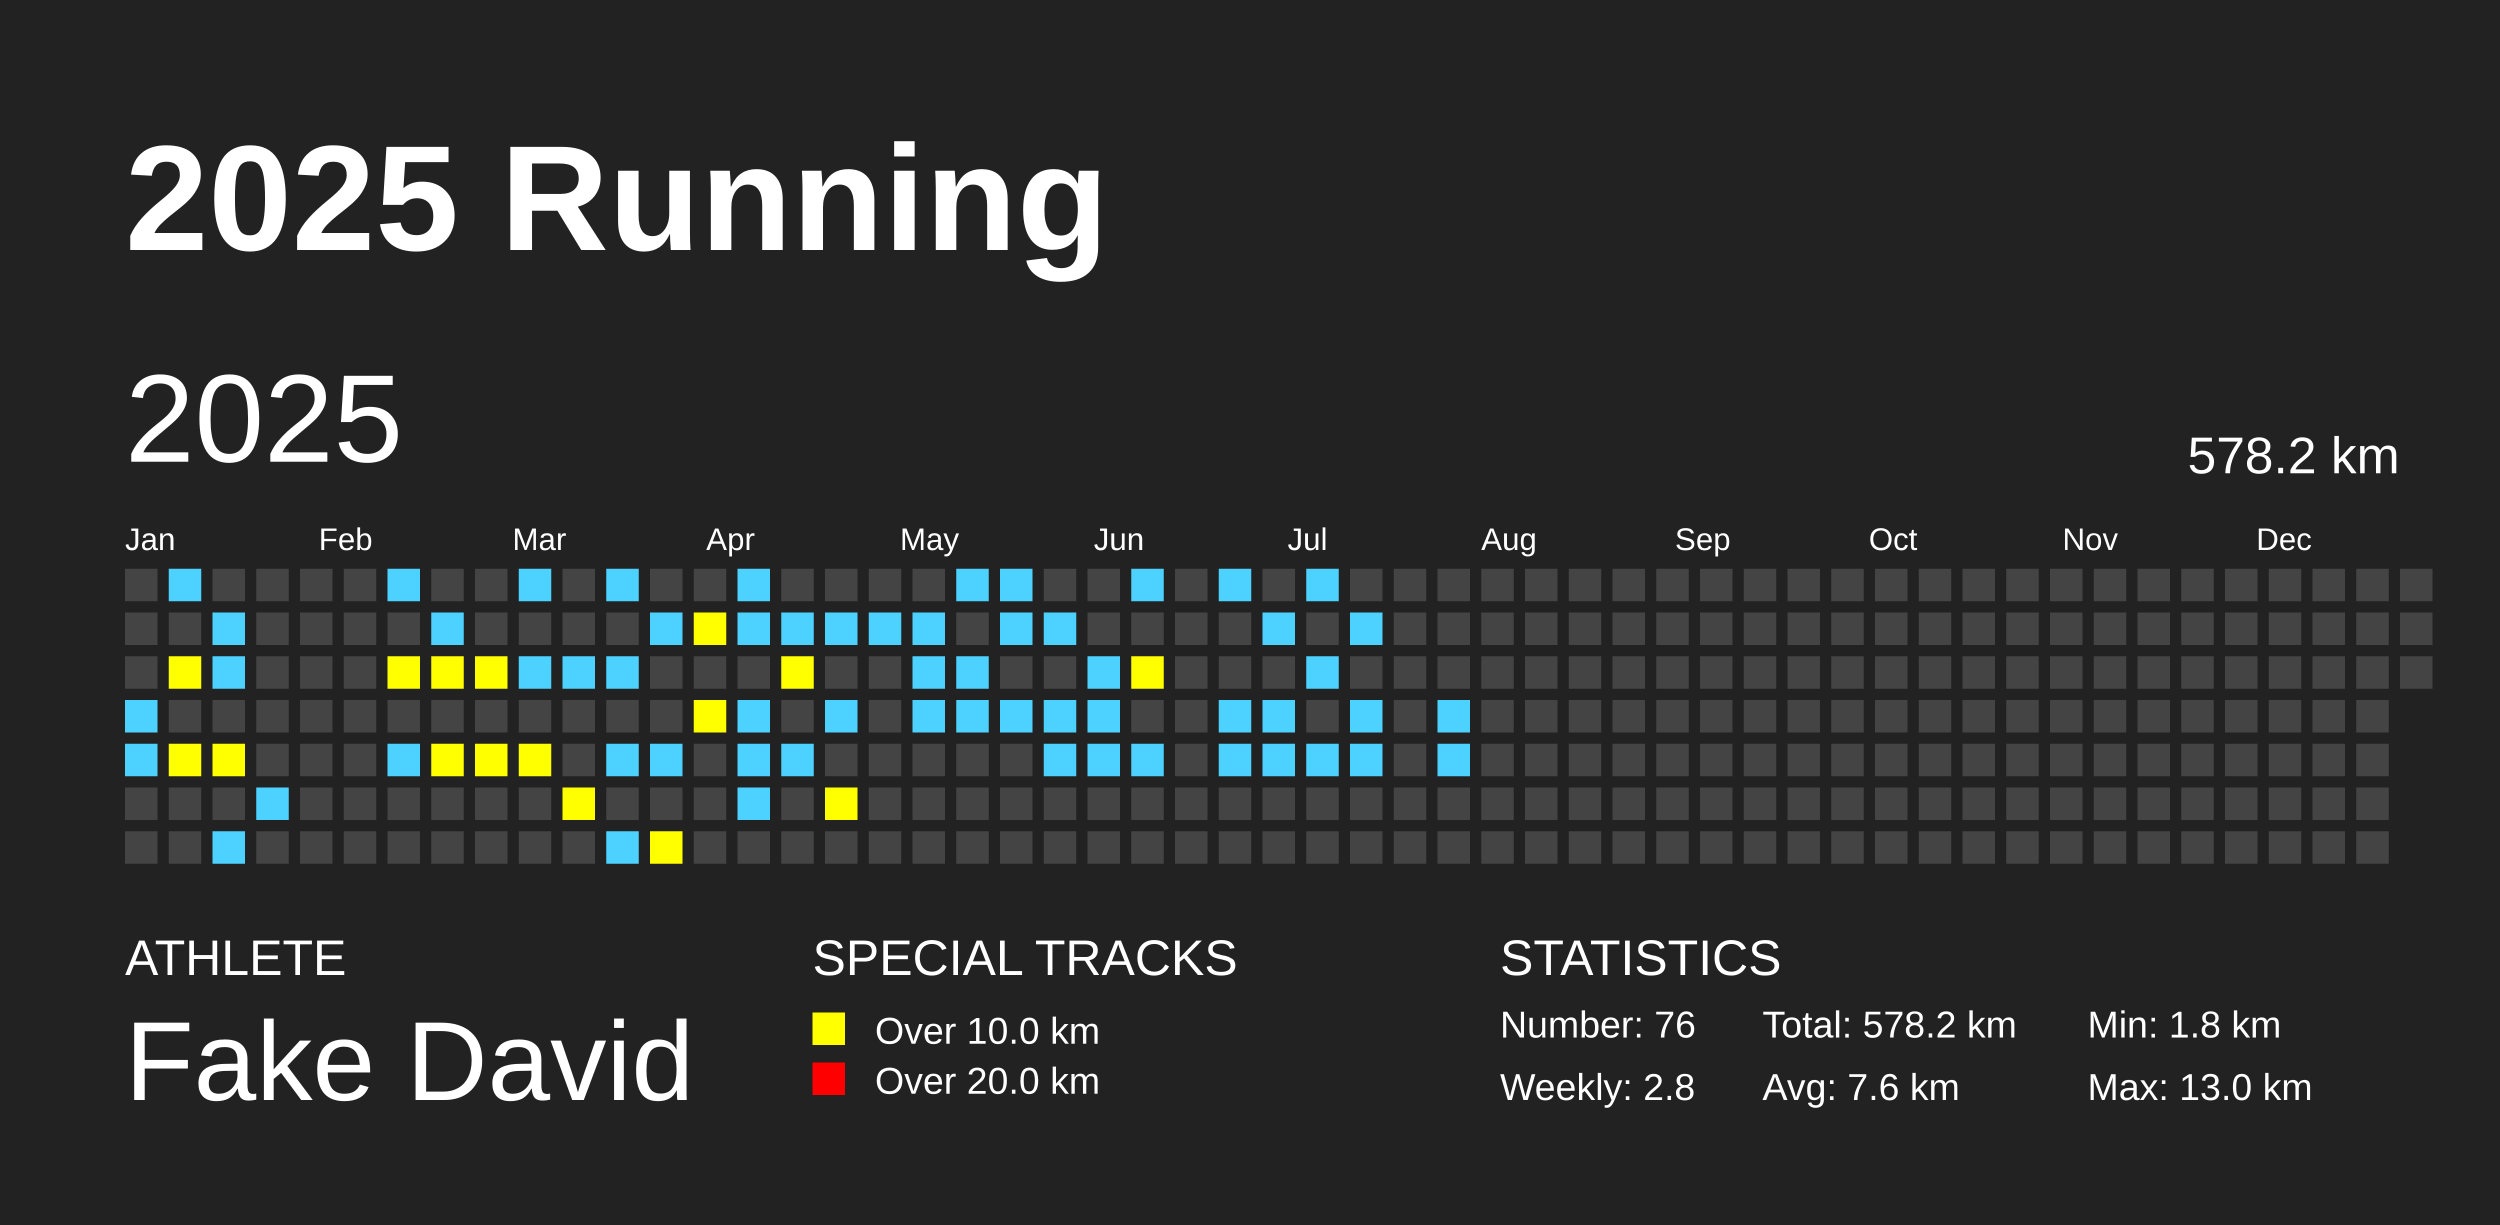
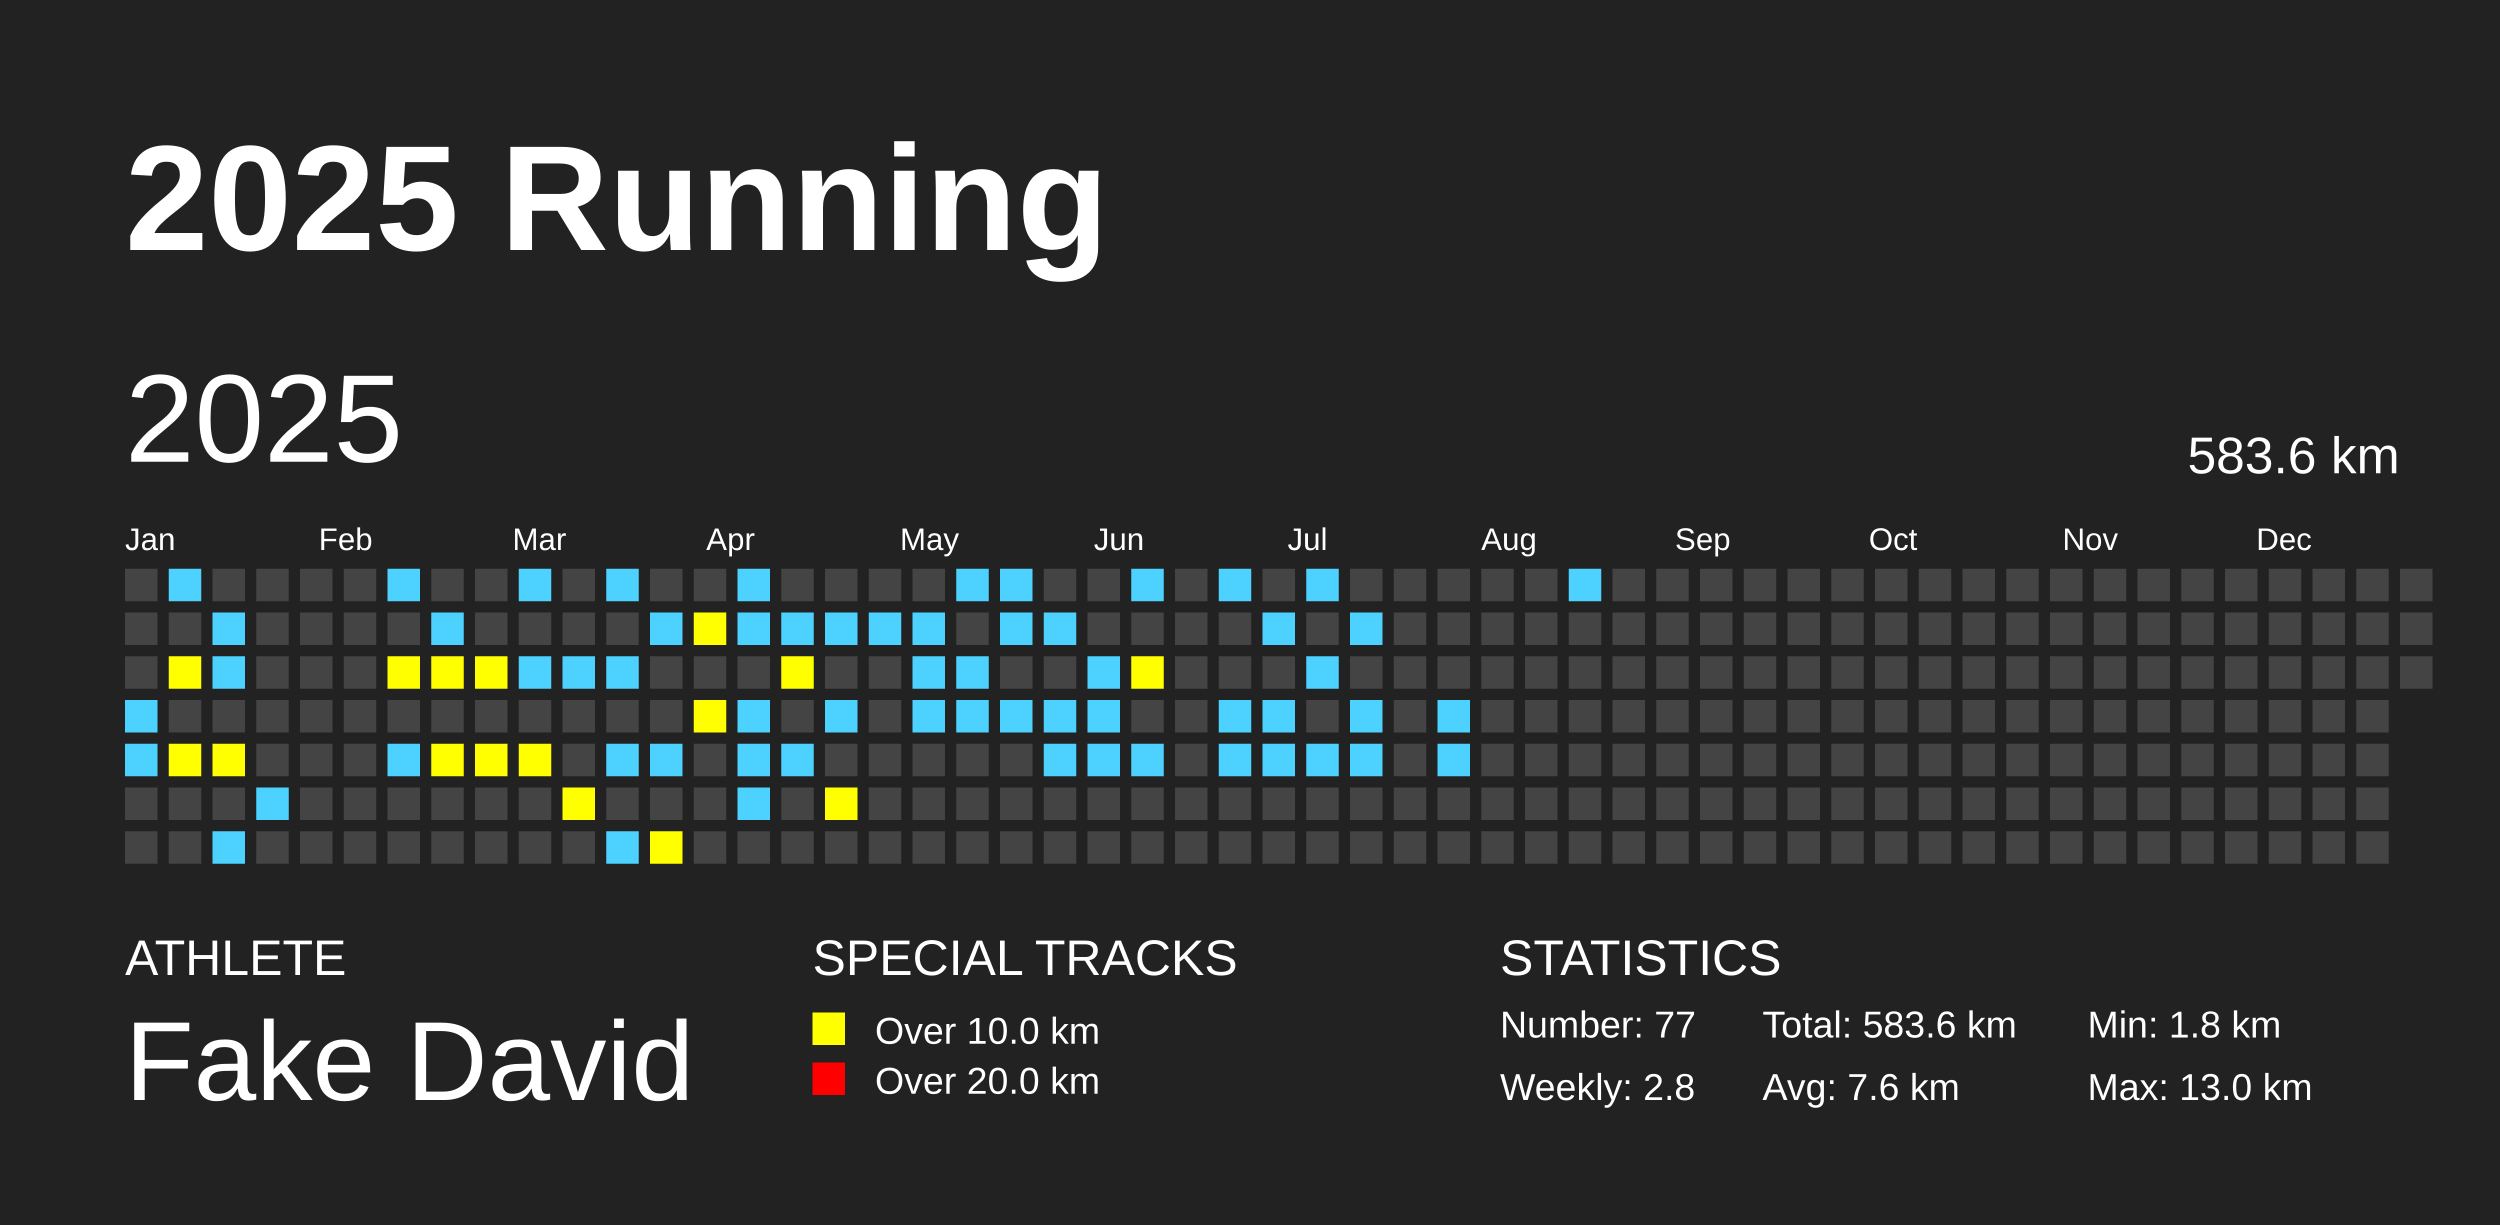
<svg xmlns="http://www.w3.org/2000/svg" baseProfile="full" height="98mm" version="1.1" viewBox="0,0,200,98" width="200mm">
  <defs />
  <rect fill="#222222" height="98" width="200" x="0" y="0" />
  <text fill="#FFFFFF" style="font-size:12px; font-family:Arial; font-weight:bold;" x="10" y="20">2025 Running</text>
  <text fill="#FFFFFF" style="font-size:4px; font-family:Arial" x="10" y="78">ATHLETE</text>
  <text fill="#FFFFFF" style="font-size:9px; font-family:Arial" x="10" y="88">Fake David</text>
  <text fill="#FFFFFF" style="font-size:4px; font-family:Arial" x="65" y="78">SPECIAL TRACKS</text>
  <rect fill="yellow" height="2.6" width="2.6" x="65" y="81" />
  <text fill="#FFFFFF" style="font-size:3px; font-family:Arial" x="70" y="83.5">Over 10.0 km</text>
  <rect fill="red" height="2.6" width="2.6" x="65" y="85" />
  <text fill="#FFFFFF" style="font-size:3px; font-family:Arial" x="70" y="87.5">Over 20.0 km</text>
  <text fill="#FFFFFF" style="font-size:4px; font-family:Arial" x="120" y="78">STATISTICS</text>
-   <text fill="#FFFFFF" style="font-size:3px; font-family:Arial" x="120" y="83">Number: 76</text>
+   <text fill="#FFFFFF" style="font-size:3px; font-family:Arial" x="120" y="83">Number: 77</text>
  <text fill="#FFFFFF" style="font-size:3px; font-family:Arial" x="120" y="88">Weekly: 2.8</text>
-   <text fill="#FFFFFF" style="font-size:3px; font-family:Arial" x="141" y="83">Total: 578.2 km</text>
+   <text fill="#FFFFFF" style="font-size:3px; font-family:Arial" x="141" y="83">Total: 583.6 km</text>
  <text fill="#FFFFFF" style="font-size:3px; font-family:Arial" x="141" y="88">Avg: 7.6 km</text>
  <text fill="#FFFFFF" style="font-size:3px; font-family:Arial" x="167" y="83">Min: 1.8 km</text>
  <text fill="#FFFFFF" style="font-size:3px; font-family:Arial" x="167" y="88">Max: 13.0 km</text>
  <text dominant-baseline="hanging" fill="#FFFFFF" style="font-size:10.0px; font-family:Arial;" x="10" y="30">2025</text>
-   <text dominant-baseline="hanging" fill="#FFFFFF" style="font-size:4.125px; font-family:Arial;" x="175" y="35">578.2 km</text>
+   <text dominant-baseline="hanging" fill="#FFFFFF" style="font-size:4.125px; font-family:Arial;" x="175" y="35">583.6 km</text>
  <text fill="#FFFFFF" style="font-size:2.5px; font-family:Arial" x="10.0" y="44">Jan</text>
  <text fill="#FFFFFF" style="font-size:2.5px; font-family:Arial" x="25.5" y="44">Feb</text>
  <text fill="#FFFFFF" style="font-size:2.5px; font-family:Arial" x="41.0" y="44">Mar</text>
  <text fill="#FFFFFF" style="font-size:2.5px; font-family:Arial" x="56.5" y="44">Apr</text>
  <text fill="#FFFFFF" style="font-size:2.5px; font-family:Arial" x="72.0" y="44">May</text>
  <text fill="#FFFFFF" style="font-size:2.5px; font-family:Arial" x="87.5" y="44">Jun</text>
  <text fill="#FFFFFF" style="font-size:2.5px; font-family:Arial" x="103.0" y="44">Jul</text>
  <text fill="#FFFFFF" style="font-size:2.5px; font-family:Arial" x="118.5" y="44">Aug</text>
  <text fill="#FFFFFF" style="font-size:2.5px; font-family:Arial" x="134.0" y="44">Sep</text>
  <text fill="#FFFFFF" style="font-size:2.5px; font-family:Arial" x="149.5" y="44">Oct</text>
  <text fill="#FFFFFF" style="font-size:2.5px; font-family:Arial" x="165.0" y="44">Nov</text>
  <text fill="#FFFFFF" style="font-size:2.5px; font-family:Arial" x="180.5" y="44">Dec</text>
  <rect fill="#444444" height="2.6" width="2.6" x="10.0" y="45.5" />
  <rect fill="#444444" height="2.6" width="2.6" x="10.0" y="49.0" />
  <rect fill="#444444" height="2.6" width="2.6" x="10.0" y="52.5" />
  <rect fill="#4DD2FF" height="2.6" width="2.6" x="10.0" y="56.0" />
  <rect fill="#4DD2FF" height="2.6" width="2.6" x="10.0" y="59.5" />
  <rect fill="#444444" height="2.6" width="2.6" x="10.0" y="63.0" />
  <rect fill="#444444" height="2.6" width="2.6" x="10.0" y="66.5" />
  <rect fill="#4DD2FF" height="2.6" width="2.6" x="13.5" y="45.5" />
  <rect fill="#444444" height="2.6" width="2.6" x="13.5" y="49.0" />
  <rect fill="yellow" height="2.6" width="2.6" x="13.5" y="52.5" />
  <rect fill="#444444" height="2.6" width="2.6" x="13.5" y="56.0" />
  <rect fill="yellow" height="2.6" width="2.6" x="13.5" y="59.5" />
  <rect fill="#444444" height="2.6" width="2.6" x="13.5" y="63.0" />
  <rect fill="#444444" height="2.6" width="2.6" x="13.5" y="66.5" />
  <rect fill="#444444" height="2.6" width="2.6" x="17.0" y="45.5" />
  <rect fill="#4DD2FF" height="2.6" width="2.6" x="17.0" y="49.0" />
  <rect fill="#4DD2FF" height="2.6" width="2.6" x="17.0" y="52.5" />
  <rect fill="#444444" height="2.6" width="2.6" x="17.0" y="56.0" />
  <rect fill="yellow" height="2.6" width="2.6" x="17.0" y="59.5" />
  <rect fill="#444444" height="2.6" width="2.6" x="17.0" y="63.0" />
  <rect fill="#4DD2FF" height="2.6" width="2.6" x="17.0" y="66.5" />
  <rect fill="#444444" height="2.6" width="2.6" x="20.5" y="45.5" />
  <rect fill="#444444" height="2.6" width="2.6" x="20.5" y="49.0" />
  <rect fill="#444444" height="2.6" width="2.6" x="20.5" y="52.5" />
  <rect fill="#444444" height="2.6" width="2.6" x="20.5" y="56.0" />
  <rect fill="#444444" height="2.6" width="2.6" x="20.5" y="59.5" />
  <rect fill="#4DD2FF" height="2.6" width="2.6" x="20.5" y="63.0" />
  <rect fill="#444444" height="2.6" width="2.6" x="20.5" y="66.5" />
  <rect fill="#444444" height="2.6" width="2.6" x="24.0" y="45.5" />
  <rect fill="#444444" height="2.6" width="2.6" x="24.0" y="49.0" />
  <rect fill="#444444" height="2.6" width="2.6" x="24.0" y="52.5" />
  <rect fill="#444444" height="2.6" width="2.6" x="24.0" y="56.0" />
  <rect fill="#444444" height="2.6" width="2.6" x="24.0" y="59.5" />
  <rect fill="#444444" height="2.6" width="2.6" x="24.0" y="63.0" />
  <rect fill="#444444" height="2.6" width="2.6" x="24.0" y="66.5" />
  <rect fill="#444444" height="2.6" width="2.6" x="27.5" y="45.5" />
  <rect fill="#444444" height="2.6" width="2.6" x="27.5" y="49.0" />
  <rect fill="#444444" height="2.6" width="2.6" x="27.5" y="52.5" />
  <rect fill="#444444" height="2.6" width="2.6" x="27.5" y="56.0" />
  <rect fill="#444444" height="2.6" width="2.6" x="27.5" y="59.5" />
  <rect fill="#444444" height="2.6" width="2.6" x="27.5" y="63.0" />
  <rect fill="#444444" height="2.6" width="2.6" x="27.5" y="66.5" />
  <rect fill="#4DD2FF" height="2.6" width="2.6" x="31.0" y="45.5" />
  <rect fill="#444444" height="2.6" width="2.6" x="31.0" y="49.0" />
  <rect fill="yellow" height="2.6" width="2.6" x="31.0" y="52.5" />
  <rect fill="#444444" height="2.6" width="2.6" x="31.0" y="56.0" />
  <rect fill="#4DD2FF" height="2.6" width="2.6" x="31.0" y="59.5" />
  <rect fill="#444444" height="2.6" width="2.6" x="31.0" y="63.0" />
  <rect fill="#444444" height="2.6" width="2.6" x="31.0" y="66.5" />
  <rect fill="#444444" height="2.6" width="2.6" x="34.5" y="45.5" />
  <rect fill="#4DD2FF" height="2.6" width="2.6" x="34.5" y="49.0" />
  <rect fill="yellow" height="2.6" width="2.6" x="34.5" y="52.5" />
  <rect fill="#444444" height="2.6" width="2.6" x="34.5" y="56.0" />
  <rect fill="yellow" height="2.6" width="2.6" x="34.5" y="59.5" />
  <rect fill="#444444" height="2.6" width="2.6" x="34.5" y="63.0" />
  <rect fill="#444444" height="2.6" width="2.6" x="34.5" y="66.5" />
  <rect fill="#444444" height="2.6" width="2.6" x="38.0" y="45.5" />
  <rect fill="#444444" height="2.6" width="2.6" x="38.0" y="49.0" />
  <rect fill="yellow" height="2.6" width="2.6" x="38.0" y="52.5" />
  <rect fill="#444444" height="2.6" width="2.6" x="38.0" y="56.0" />
  <rect fill="yellow" height="2.6" width="2.6" x="38.0" y="59.5" />
  <rect fill="#444444" height="2.6" width="2.6" x="38.0" y="63.0" />
  <rect fill="#444444" height="2.6" width="2.6" x="38.0" y="66.5" />
  <rect fill="#4DD2FF" height="2.6" width="2.6" x="41.5" y="45.5" />
  <rect fill="#444444" height="2.6" width="2.6" x="41.5" y="49.0" />
  <rect fill="#4DD2FF" height="2.6" width="2.6" x="41.5" y="52.5" />
  <rect fill="#444444" height="2.6" width="2.6" x="41.5" y="56.0" />
  <rect fill="yellow" height="2.6" width="2.6" x="41.5" y="59.5" />
  <rect fill="#444444" height="2.6" width="2.6" x="41.5" y="63.0" />
  <rect fill="#444444" height="2.6" width="2.6" x="41.5" y="66.5" />
  <rect fill="#444444" height="2.6" width="2.6" x="45.0" y="45.5" />
  <rect fill="#444444" height="2.6" width="2.6" x="45.0" y="49.0" />
  <rect fill="#4DD2FF" height="2.6" width="2.6" x="45.0" y="52.5" />
  <rect fill="#444444" height="2.6" width="2.6" x="45.0" y="56.0" />
  <rect fill="#444444" height="2.6" width="2.6" x="45.0" y="59.5" />
  <rect fill="yellow" height="2.6" width="2.6" x="45.0" y="63.0" />
  <rect fill="#444444" height="2.6" width="2.6" x="45.0" y="66.5" />
  <rect fill="#4DD2FF" height="2.6" width="2.6" x="48.5" y="45.5" />
  <rect fill="#444444" height="2.6" width="2.6" x="48.5" y="49.0" />
  <rect fill="#4DD2FF" height="2.6" width="2.6" x="48.5" y="52.5" />
  <rect fill="#444444" height="2.6" width="2.6" x="48.5" y="56.0" />
  <rect fill="#4DD2FF" height="2.6" width="2.6" x="48.5" y="59.5" />
  <rect fill="#444444" height="2.6" width="2.6" x="48.5" y="63.0" />
  <rect fill="#4DD2FF" height="2.6" width="2.6" x="48.5" y="66.5" />
  <rect fill="#444444" height="2.6" width="2.6" x="52.0" y="45.5" />
  <rect fill="#4DD2FF" height="2.6" width="2.6" x="52.0" y="49.0" />
  <rect fill="#444444" height="2.6" width="2.6" x="52.0" y="52.5" />
  <rect fill="#444444" height="2.6" width="2.6" x="52.0" y="56.0" />
  <rect fill="#4DD2FF" height="2.6" width="2.6" x="52.0" y="59.5" />
  <rect fill="#444444" height="2.6" width="2.6" x="52.0" y="63.0" />
  <rect fill="yellow" height="2.6" width="2.6" x="52.0" y="66.5" />
  <rect fill="#444444" height="2.6" width="2.6" x="55.5" y="45.5" />
  <rect fill="yellow" height="2.6" width="2.6" x="55.5" y="49.0" />
  <rect fill="#444444" height="2.6" width="2.6" x="55.5" y="52.5" />
  <rect fill="yellow" height="2.6" width="2.6" x="55.5" y="56.0" />
  <rect fill="#444444" height="2.6" width="2.6" x="55.5" y="59.5" />
  <rect fill="#444444" height="2.6" width="2.6" x="55.5" y="63.0" />
  <rect fill="#444444" height="2.6" width="2.6" x="55.5" y="66.5" />
  <rect fill="#4DD2FF" height="2.6" width="2.6" x="59.0" y="45.5" />
  <rect fill="#4DD2FF" height="2.6" width="2.6" x="59.0" y="49.0" />
  <rect fill="#444444" height="2.6" width="2.6" x="59.0" y="52.5" />
  <rect fill="#4DD2FF" height="2.6" width="2.6" x="59.0" y="56.0" />
  <rect fill="#4DD2FF" height="2.6" width="2.6" x="59.0" y="59.5" />
  <rect fill="#4DD2FF" height="2.6" width="2.6" x="59.0" y="63.0" />
  <rect fill="#444444" height="2.6" width="2.6" x="59.0" y="66.5" />
  <rect fill="#444444" height="2.6" width="2.6" x="62.5" y="45.5" />
  <rect fill="#4DD2FF" height="2.6" width="2.6" x="62.5" y="49.0" />
  <rect fill="yellow" height="2.6" width="2.6" x="62.5" y="52.5" />
  <rect fill="#444444" height="2.6" width="2.6" x="62.5" y="56.0" />
  <rect fill="#4DD2FF" height="2.6" width="2.6" x="62.5" y="59.5" />
  <rect fill="#444444" height="2.6" width="2.6" x="62.5" y="63.0" />
  <rect fill="#444444" height="2.6" width="2.6" x="62.5" y="66.5" />
  <rect fill="#444444" height="2.6" width="2.6" x="66.0" y="45.5" />
  <rect fill="#4DD2FF" height="2.6" width="2.6" x="66.0" y="49.0" />
  <rect fill="#444444" height="2.6" width="2.6" x="66.0" y="52.5" />
  <rect fill="#4DD2FF" height="2.6" width="2.6" x="66.0" y="56.0" />
  <rect fill="#444444" height="2.6" width="2.6" x="66.0" y="59.5" />
  <rect fill="yellow" height="2.6" width="2.6" x="66.0" y="63.0" />
  <rect fill="#444444" height="2.6" width="2.6" x="66.0" y="66.5" />
  <rect fill="#444444" height="2.6" width="2.6" x="69.5" y="45.5" />
  <rect fill="#4DD2FF" height="2.6" width="2.6" x="69.5" y="49.0" />
  <rect fill="#444444" height="2.6" width="2.6" x="69.5" y="52.5" />
  <rect fill="#444444" height="2.6" width="2.6" x="69.5" y="56.0" />
  <rect fill="#444444" height="2.6" width="2.6" x="69.5" y="59.5" />
  <rect fill="#444444" height="2.6" width="2.6" x="69.5" y="63.0" />
  <rect fill="#444444" height="2.6" width="2.6" x="69.5" y="66.5" />
  <rect fill="#444444" height="2.6" width="2.6" x="73.0" y="45.5" />
  <rect fill="#4DD2FF" height="2.6" width="2.6" x="73.0" y="49.0" />
  <rect fill="#4DD2FF" height="2.6" width="2.6" x="73.0" y="52.5" />
  <rect fill="#4DD2FF" height="2.6" width="2.6" x="73.0" y="56.0" />
  <rect fill="#444444" height="2.6" width="2.6" x="73.0" y="59.5" />
  <rect fill="#444444" height="2.6" width="2.6" x="73.0" y="63.0" />
  <rect fill="#444444" height="2.6" width="2.6" x="73.0" y="66.5" />
  <rect fill="#4DD2FF" height="2.6" width="2.6" x="76.5" y="45.5" />
  <rect fill="#444444" height="2.6" width="2.6" x="76.5" y="49.0" />
  <rect fill="#4DD2FF" height="2.6" width="2.6" x="76.5" y="52.5" />
  <rect fill="#4DD2FF" height="2.6" width="2.6" x="76.5" y="56.0" />
  <rect fill="#444444" height="2.6" width="2.6" x="76.5" y="59.5" />
  <rect fill="#444444" height="2.6" width="2.6" x="76.5" y="63.0" />
  <rect fill="#444444" height="2.6" width="2.6" x="76.5" y="66.5" />
  <rect fill="#4DD2FF" height="2.6" width="2.6" x="80.0" y="45.5" />
  <rect fill="#4DD2FF" height="2.6" width="2.6" x="80.0" y="49.0" />
  <rect fill="#444444" height="2.6" width="2.6" x="80.0" y="52.5" />
  <rect fill="#4DD2FF" height="2.6" width="2.6" x="80.0" y="56.0" />
  <rect fill="#444444" height="2.6" width="2.6" x="80.0" y="59.5" />
  <rect fill="#444444" height="2.6" width="2.6" x="80.0" y="63.0" />
  <rect fill="#444444" height="2.6" width="2.6" x="80.0" y="66.5" />
  <rect fill="#444444" height="2.6" width="2.6" x="83.5" y="45.5" />
  <rect fill="#4DD2FF" height="2.6" width="2.6" x="83.5" y="49.0" />
  <rect fill="#444444" height="2.6" width="2.6" x="83.5" y="52.5" />
  <rect fill="#4DD2FF" height="2.6" width="2.6" x="83.5" y="56.0" />
  <rect fill="#4DD2FF" height="2.6" width="2.6" x="83.5" y="59.5" />
  <rect fill="#444444" height="2.6" width="2.6" x="83.5" y="63.0" />
  <rect fill="#444444" height="2.6" width="2.6" x="83.5" y="66.5" />
  <rect fill="#444444" height="2.6" width="2.6" x="87.0" y="45.5" />
  <rect fill="#444444" height="2.6" width="2.6" x="87.0" y="49.0" />
  <rect fill="#4DD2FF" height="2.6" width="2.6" x="87.0" y="52.5" />
  <rect fill="#4DD2FF" height="2.6" width="2.6" x="87.0" y="56.0" />
  <rect fill="#4DD2FF" height="2.6" width="2.6" x="87.0" y="59.5" />
  <rect fill="#444444" height="2.6" width="2.6" x="87.0" y="63.0" />
  <rect fill="#444444" height="2.6" width="2.6" x="87.0" y="66.5" />
  <rect fill="#4DD2FF" height="2.6" width="2.6" x="90.5" y="45.5" />
  <rect fill="#444444" height="2.6" width="2.6" x="90.5" y="49.0" />
  <rect fill="yellow" height="2.6" width="2.6" x="90.5" y="52.5" />
  <rect fill="#444444" height="2.6" width="2.6" x="90.5" y="56.0" />
  <rect fill="#4DD2FF" height="2.6" width="2.6" x="90.5" y="59.5" />
  <rect fill="#444444" height="2.6" width="2.6" x="90.5" y="63.0" />
  <rect fill="#444444" height="2.6" width="2.6" x="90.5" y="66.5" />
  <rect fill="#444444" height="2.6" width="2.6" x="94.0" y="45.5" />
  <rect fill="#444444" height="2.6" width="2.6" x="94.0" y="49.0" />
  <rect fill="#444444" height="2.6" width="2.6" x="94.0" y="52.5" />
  <rect fill="#444444" height="2.6" width="2.6" x="94.0" y="56.0" />
  <rect fill="#444444" height="2.6" width="2.6" x="94.0" y="59.5" />
  <rect fill="#444444" height="2.6" width="2.6" x="94.0" y="63.0" />
  <rect fill="#444444" height="2.6" width="2.6" x="94.0" y="66.5" />
  <rect fill="#4DD2FF" height="2.6" width="2.6" x="97.5" y="45.5" />
  <rect fill="#444444" height="2.6" width="2.6" x="97.5" y="49.0" />
  <rect fill="#444444" height="2.6" width="2.6" x="97.5" y="52.5" />
  <rect fill="#4DD2FF" height="2.6" width="2.6" x="97.5" y="56.0" />
  <rect fill="#4DD2FF" height="2.6" width="2.6" x="97.5" y="59.5" />
  <rect fill="#444444" height="2.6" width="2.6" x="97.5" y="63.0" />
  <rect fill="#444444" height="2.6" width="2.6" x="97.5" y="66.5" />
  <rect fill="#444444" height="2.6" width="2.6" x="101.0" y="45.5" />
  <rect fill="#4DD2FF" height="2.6" width="2.6" x="101.0" y="49.0" />
  <rect fill="#444444" height="2.6" width="2.6" x="101.0" y="52.5" />
  <rect fill="#4DD2FF" height="2.6" width="2.6" x="101.0" y="56.0" />
  <rect fill="#4DD2FF" height="2.6" width="2.6" x="101.0" y="59.5" />
  <rect fill="#444444" height="2.6" width="2.6" x="101.0" y="63.0" />
  <rect fill="#444444" height="2.6" width="2.6" x="101.0" y="66.5" />
  <rect fill="#4DD2FF" height="2.6" width="2.6" x="104.5" y="45.5" />
  <rect fill="#444444" height="2.6" width="2.6" x="104.5" y="49.0" />
  <rect fill="#4DD2FF" height="2.6" width="2.6" x="104.5" y="52.5" />
  <rect fill="#444444" height="2.6" width="2.6" x="104.5" y="56.0" />
  <rect fill="#4DD2FF" height="2.6" width="2.6" x="104.5" y="59.5" />
  <rect fill="#444444" height="2.6" width="2.6" x="104.5" y="63.0" />
  <rect fill="#444444" height="2.6" width="2.6" x="104.5" y="66.5" />
  <rect fill="#444444" height="2.6" width="2.6" x="108.0" y="45.5" />
  <rect fill="#4DD2FF" height="2.6" width="2.6" x="108.0" y="49.0" />
  <rect fill="#444444" height="2.6" width="2.6" x="108.0" y="52.5" />
  <rect fill="#4DD2FF" height="2.6" width="2.6" x="108.0" y="56.0" />
  <rect fill="#4DD2FF" height="2.6" width="2.6" x="108.0" y="59.5" />
  <rect fill="#444444" height="2.6" width="2.6" x="108.0" y="63.0" />
  <rect fill="#444444" height="2.6" width="2.6" x="108.0" y="66.5" />
  <rect fill="#444444" height="2.6" width="2.6" x="111.5" y="45.5" />
  <rect fill="#444444" height="2.6" width="2.6" x="111.5" y="49.0" />
  <rect fill="#444444" height="2.6" width="2.6" x="111.5" y="52.5" />
  <rect fill="#444444" height="2.6" width="2.6" x="111.5" y="56.0" />
  <rect fill="#444444" height="2.6" width="2.6" x="111.5" y="59.5" />
  <rect fill="#444444" height="2.6" width="2.6" x="111.5" y="63.0" />
  <rect fill="#444444" height="2.6" width="2.6" x="111.5" y="66.5" />
  <rect fill="#444444" height="2.6" width="2.6" x="115.0" y="45.5" />
  <rect fill="#444444" height="2.6" width="2.6" x="115.0" y="49.0" />
  <rect fill="#444444" height="2.6" width="2.6" x="115.0" y="52.5" />
  <rect fill="#4DD2FF" height="2.6" width="2.6" x="115.0" y="56.0" />
  <rect fill="#4DD2FF" height="2.6" width="2.6" x="115.0" y="59.5" />
  <rect fill="#444444" height="2.6" width="2.6" x="115.0" y="63.0" />
  <rect fill="#444444" height="2.6" width="2.6" x="115.0" y="66.5" />
  <rect fill="#444444" height="2.6" width="2.6" x="118.5" y="45.5" />
  <rect fill="#444444" height="2.6" width="2.6" x="118.5" y="49.0" />
  <rect fill="#444444" height="2.6" width="2.6" x="118.5" y="52.5" />
  <rect fill="#444444" height="2.6" width="2.6" x="118.5" y="56.0" />
  <rect fill="#444444" height="2.6" width="2.6" x="118.5" y="59.5" />
  <rect fill="#444444" height="2.6" width="2.6" x="118.5" y="63.0" />
  <rect fill="#444444" height="2.6" width="2.6" x="118.5" y="66.5" />
  <rect fill="#444444" height="2.6" width="2.6" x="122.0" y="45.5" />
  <rect fill="#444444" height="2.6" width="2.6" x="122.0" y="49.0" />
  <rect fill="#444444" height="2.6" width="2.6" x="122.0" y="52.5" />
  <rect fill="#444444" height="2.6" width="2.6" x="122.0" y="56.0" />
  <rect fill="#444444" height="2.6" width="2.6" x="122.0" y="59.5" />
  <rect fill="#444444" height="2.6" width="2.6" x="122.0" y="63.0" />
  <rect fill="#444444" height="2.6" width="2.6" x="122.0" y="66.5" />
-   <rect fill="#444444" height="2.6" width="2.6" x="125.5" y="45.5" />
+   <rect fill="#4DD2FF" height="2.6" width="2.6" x="125.5" y="45.5" />
  <rect fill="#444444" height="2.6" width="2.6" x="125.5" y="49.0" />
  <rect fill="#444444" height="2.6" width="2.6" x="125.5" y="52.5" />
  <rect fill="#444444" height="2.6" width="2.6" x="125.5" y="56.0" />
  <rect fill="#444444" height="2.6" width="2.6" x="125.5" y="59.5" />
  <rect fill="#444444" height="2.6" width="2.6" x="125.5" y="63.0" />
  <rect fill="#444444" height="2.6" width="2.6" x="125.5" y="66.5" />
  <rect fill="#444444" height="2.6" width="2.6" x="129.0" y="45.5" />
  <rect fill="#444444" height="2.6" width="2.6" x="129.0" y="49.0" />
  <rect fill="#444444" height="2.6" width="2.6" x="129.0" y="52.5" />
  <rect fill="#444444" height="2.6" width="2.6" x="129.0" y="56.0" />
  <rect fill="#444444" height="2.6" width="2.6" x="129.0" y="59.5" />
  <rect fill="#444444" height="2.6" width="2.6" x="129.0" y="63.0" />
  <rect fill="#444444" height="2.6" width="2.6" x="129.0" y="66.5" />
  <rect fill="#444444" height="2.6" width="2.6" x="132.5" y="45.5" />
  <rect fill="#444444" height="2.6" width="2.6" x="132.5" y="49.0" />
  <rect fill="#444444" height="2.6" width="2.6" x="132.5" y="52.5" />
  <rect fill="#444444" height="2.6" width="2.6" x="132.5" y="56.0" />
  <rect fill="#444444" height="2.6" width="2.6" x="132.5" y="59.5" />
  <rect fill="#444444" height="2.6" width="2.6" x="132.5" y="63.0" />
  <rect fill="#444444" height="2.6" width="2.6" x="132.5" y="66.5" />
  <rect fill="#444444" height="2.6" width="2.6" x="136.0" y="45.5" />
  <rect fill="#444444" height="2.6" width="2.6" x="136.0" y="49.0" />
  <rect fill="#444444" height="2.6" width="2.6" x="136.0" y="52.5" />
  <rect fill="#444444" height="2.6" width="2.6" x="136.0" y="56.0" />
  <rect fill="#444444" height="2.6" width="2.6" x="136.0" y="59.5" />
  <rect fill="#444444" height="2.6" width="2.6" x="136.0" y="63.0" />
  <rect fill="#444444" height="2.6" width="2.6" x="136.0" y="66.5" />
  <rect fill="#444444" height="2.6" width="2.6" x="139.5" y="45.5" />
  <rect fill="#444444" height="2.6" width="2.6" x="139.5" y="49.0" />
  <rect fill="#444444" height="2.6" width="2.6" x="139.5" y="52.5" />
  <rect fill="#444444" height="2.6" width="2.6" x="139.5" y="56.0" />
  <rect fill="#444444" height="2.6" width="2.6" x="139.5" y="59.5" />
  <rect fill="#444444" height="2.6" width="2.6" x="139.5" y="63.0" />
  <rect fill="#444444" height="2.6" width="2.6" x="139.5" y="66.5" />
  <rect fill="#444444" height="2.6" width="2.6" x="143.0" y="45.5" />
  <rect fill="#444444" height="2.6" width="2.6" x="143.0" y="49.0" />
  <rect fill="#444444" height="2.6" width="2.6" x="143.0" y="52.5" />
  <rect fill="#444444" height="2.6" width="2.6" x="143.0" y="56.0" />
  <rect fill="#444444" height="2.6" width="2.6" x="143.0" y="59.5" />
  <rect fill="#444444" height="2.6" width="2.6" x="143.0" y="63.0" />
  <rect fill="#444444" height="2.6" width="2.6" x="143.0" y="66.5" />
  <rect fill="#444444" height="2.6" width="2.6" x="146.5" y="45.5" />
  <rect fill="#444444" height="2.6" width="2.6" x="146.5" y="49.0" />
  <rect fill="#444444" height="2.6" width="2.6" x="146.5" y="52.5" />
  <rect fill="#444444" height="2.6" width="2.6" x="146.5" y="56.0" />
  <rect fill="#444444" height="2.6" width="2.6" x="146.5" y="59.5" />
  <rect fill="#444444" height="2.6" width="2.6" x="146.5" y="63.0" />
  <rect fill="#444444" height="2.6" width="2.6" x="146.5" y="66.5" />
  <rect fill="#444444" height="2.6" width="2.6" x="150.0" y="45.5" />
  <rect fill="#444444" height="2.6" width="2.6" x="150.0" y="49.0" />
  <rect fill="#444444" height="2.6" width="2.6" x="150.0" y="52.5" />
  <rect fill="#444444" height="2.6" width="2.6" x="150.0" y="56.0" />
  <rect fill="#444444" height="2.6" width="2.6" x="150.0" y="59.5" />
  <rect fill="#444444" height="2.6" width="2.6" x="150.0" y="63.0" />
  <rect fill="#444444" height="2.6" width="2.6" x="150.0" y="66.5" />
  <rect fill="#444444" height="2.6" width="2.6" x="153.5" y="45.5" />
  <rect fill="#444444" height="2.6" width="2.6" x="153.5" y="49.0" />
  <rect fill="#444444" height="2.6" width="2.6" x="153.5" y="52.5" />
  <rect fill="#444444" height="2.6" width="2.6" x="153.5" y="56.0" />
  <rect fill="#444444" height="2.6" width="2.6" x="153.5" y="59.5" />
  <rect fill="#444444" height="2.6" width="2.6" x="153.5" y="63.0" />
  <rect fill="#444444" height="2.6" width="2.6" x="153.5" y="66.5" />
  <rect fill="#444444" height="2.6" width="2.6" x="157.0" y="45.5" />
  <rect fill="#444444" height="2.6" width="2.6" x="157.0" y="49.0" />
  <rect fill="#444444" height="2.6" width="2.6" x="157.0" y="52.5" />
  <rect fill="#444444" height="2.6" width="2.6" x="157.0" y="56.0" />
  <rect fill="#444444" height="2.6" width="2.6" x="157.0" y="59.5" />
  <rect fill="#444444" height="2.6" width="2.6" x="157.0" y="63.0" />
  <rect fill="#444444" height="2.6" width="2.6" x="157.0" y="66.5" />
  <rect fill="#444444" height="2.6" width="2.6" x="160.5" y="45.5" />
  <rect fill="#444444" height="2.6" width="2.6" x="160.5" y="49.0" />
  <rect fill="#444444" height="2.6" width="2.6" x="160.5" y="52.5" />
  <rect fill="#444444" height="2.6" width="2.6" x="160.5" y="56.0" />
  <rect fill="#444444" height="2.6" width="2.6" x="160.5" y="59.5" />
  <rect fill="#444444" height="2.6" width="2.6" x="160.5" y="63.0" />
  <rect fill="#444444" height="2.6" width="2.6" x="160.5" y="66.5" />
  <rect fill="#444444" height="2.6" width="2.6" x="164.0" y="45.5" />
  <rect fill="#444444" height="2.6" width="2.6" x="164.0" y="49.0" />
  <rect fill="#444444" height="2.6" width="2.6" x="164.0" y="52.5" />
  <rect fill="#444444" height="2.6" width="2.6" x="164.0" y="56.0" />
  <rect fill="#444444" height="2.6" width="2.6" x="164.0" y="59.5" />
  <rect fill="#444444" height="2.6" width="2.6" x="164.0" y="63.0" />
  <rect fill="#444444" height="2.6" width="2.6" x="164.0" y="66.5" />
  <rect fill="#444444" height="2.6" width="2.6" x="167.5" y="45.5" />
  <rect fill="#444444" height="2.6" width="2.6" x="167.5" y="49.0" />
  <rect fill="#444444" height="2.6" width="2.6" x="167.5" y="52.5" />
  <rect fill="#444444" height="2.6" width="2.6" x="167.5" y="56.0" />
  <rect fill="#444444" height="2.6" width="2.6" x="167.5" y="59.5" />
  <rect fill="#444444" height="2.6" width="2.6" x="167.5" y="63.0" />
  <rect fill="#444444" height="2.6" width="2.6" x="167.5" y="66.5" />
  <rect fill="#444444" height="2.6" width="2.6" x="171.0" y="45.5" />
  <rect fill="#444444" height="2.6" width="2.6" x="171.0" y="49.0" />
  <rect fill="#444444" height="2.6" width="2.6" x="171.0" y="52.5" />
  <rect fill="#444444" height="2.6" width="2.6" x="171.0" y="56.0" />
  <rect fill="#444444" height="2.6" width="2.6" x="171.0" y="59.5" />
  <rect fill="#444444" height="2.6" width="2.6" x="171.0" y="63.0" />
  <rect fill="#444444" height="2.6" width="2.6" x="171.0" y="66.5" />
  <rect fill="#444444" height="2.6" width="2.6" x="174.5" y="45.5" />
  <rect fill="#444444" height="2.6" width="2.6" x="174.5" y="49.0" />
  <rect fill="#444444" height="2.6" width="2.6" x="174.5" y="52.5" />
  <rect fill="#444444" height="2.6" width="2.6" x="174.5" y="56.0" />
  <rect fill="#444444" height="2.6" width="2.6" x="174.5" y="59.5" />
  <rect fill="#444444" height="2.6" width="2.6" x="174.5" y="63.0" />
  <rect fill="#444444" height="2.6" width="2.6" x="174.5" y="66.5" />
  <rect fill="#444444" height="2.6" width="2.6" x="178.0" y="45.5" />
  <rect fill="#444444" height="2.6" width="2.6" x="178.0" y="49.0" />
  <rect fill="#444444" height="2.6" width="2.6" x="178.0" y="52.5" />
  <rect fill="#444444" height="2.6" width="2.6" x="178.0" y="56.0" />
  <rect fill="#444444" height="2.6" width="2.6" x="178.0" y="59.5" />
  <rect fill="#444444" height="2.6" width="2.6" x="178.0" y="63.0" />
  <rect fill="#444444" height="2.6" width="2.6" x="178.0" y="66.5" />
  <rect fill="#444444" height="2.6" width="2.6" x="181.5" y="45.5" />
  <rect fill="#444444" height="2.6" width="2.6" x="181.5" y="49.0" />
  <rect fill="#444444" height="2.6" width="2.6" x="181.5" y="52.5" />
  <rect fill="#444444" height="2.6" width="2.6" x="181.5" y="56.0" />
  <rect fill="#444444" height="2.6" width="2.6" x="181.5" y="59.5" />
  <rect fill="#444444" height="2.6" width="2.6" x="181.5" y="63.0" />
  <rect fill="#444444" height="2.6" width="2.6" x="181.5" y="66.5" />
  <rect fill="#444444" height="2.6" width="2.6" x="185.0" y="45.5" />
  <rect fill="#444444" height="2.6" width="2.6" x="185.0" y="49.0" />
  <rect fill="#444444" height="2.6" width="2.6" x="185.0" y="52.5" />
  <rect fill="#444444" height="2.6" width="2.6" x="185.0" y="56.0" />
  <rect fill="#444444" height="2.6" width="2.6" x="185.0" y="59.5" />
  <rect fill="#444444" height="2.6" width="2.6" x="185.0" y="63.0" />
  <rect fill="#444444" height="2.6" width="2.6" x="185.0" y="66.5" />
  <rect fill="#444444" height="2.6" width="2.6" x="188.5" y="45.5" />
  <rect fill="#444444" height="2.6" width="2.6" x="188.5" y="49.0" />
  <rect fill="#444444" height="2.6" width="2.6" x="188.5" y="52.5" />
  <rect fill="#444444" height="2.6" width="2.6" x="188.5" y="56.0" />
  <rect fill="#444444" height="2.6" width="2.6" x="188.5" y="59.5" />
  <rect fill="#444444" height="2.6" width="2.6" x="188.5" y="63.0" />
  <rect fill="#444444" height="2.6" width="2.6" x="188.5" y="66.5" />
  <rect fill="#444444" height="2.6" width="2.6" x="192.0" y="45.5" />
  <rect fill="#444444" height="2.6" width="2.6" x="192.0" y="49.0" />
  <rect fill="#444444" height="2.6" width="2.6" x="192.0" y="52.5" />
</svg>
